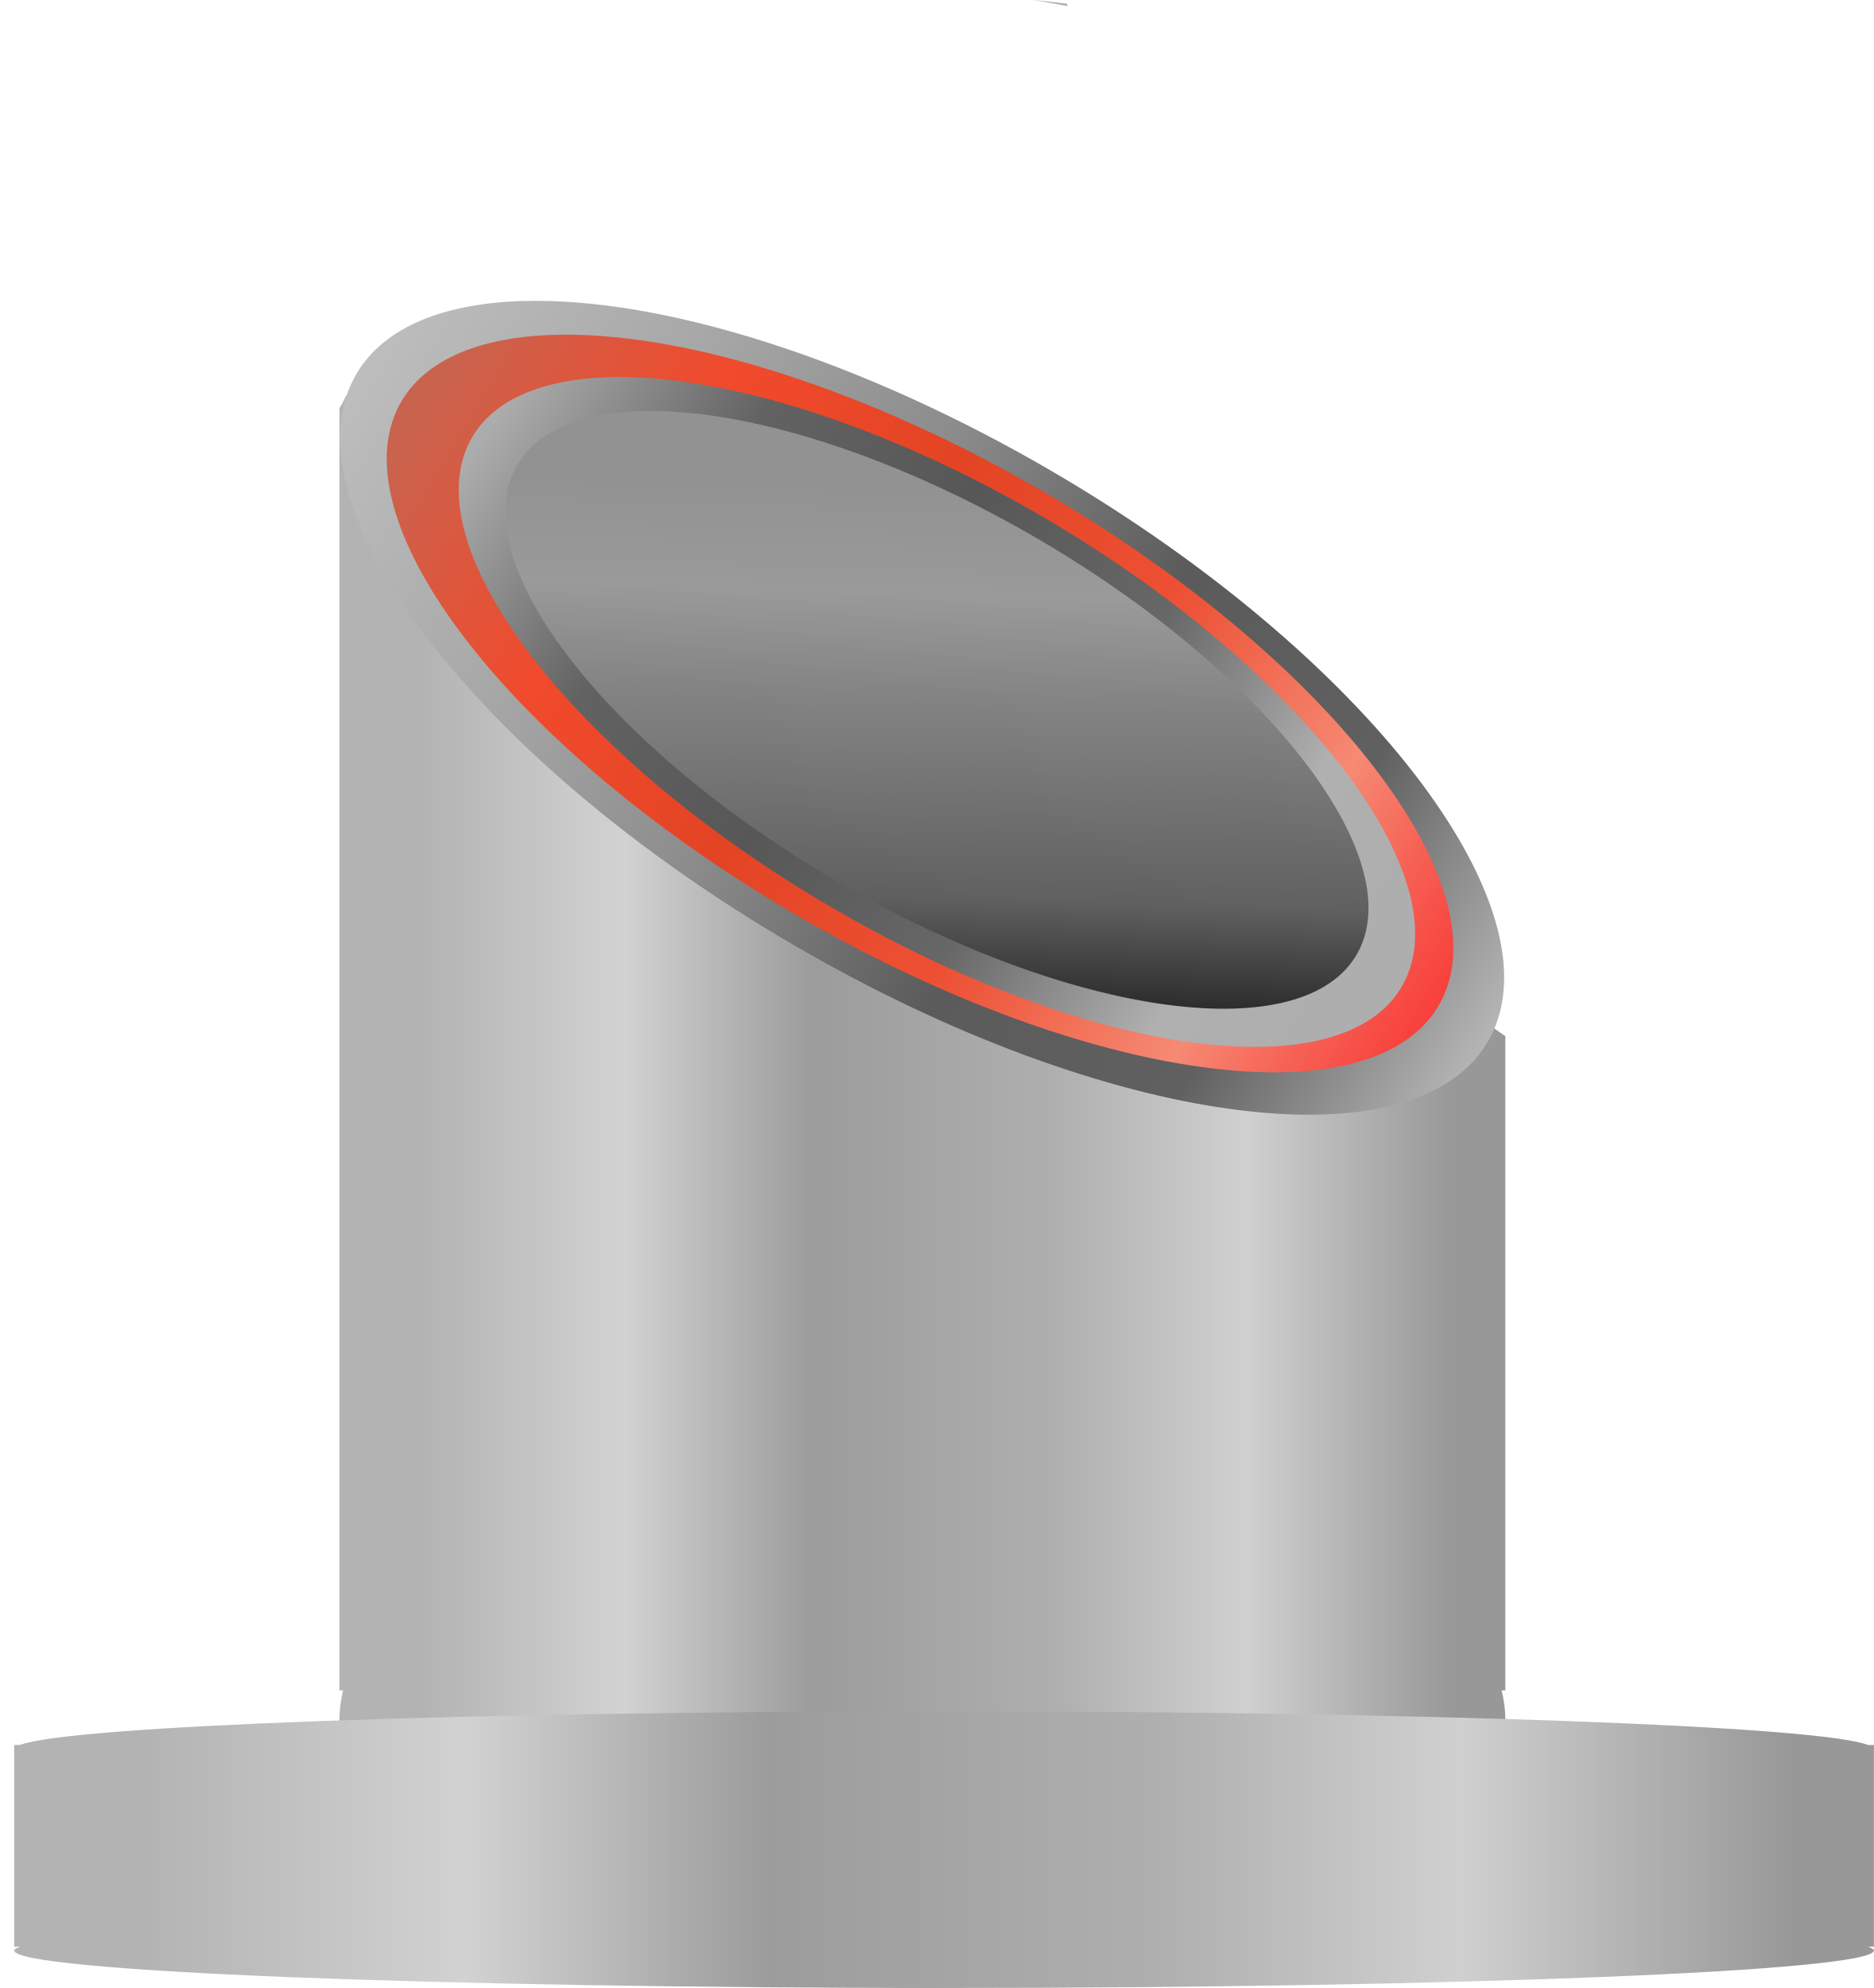
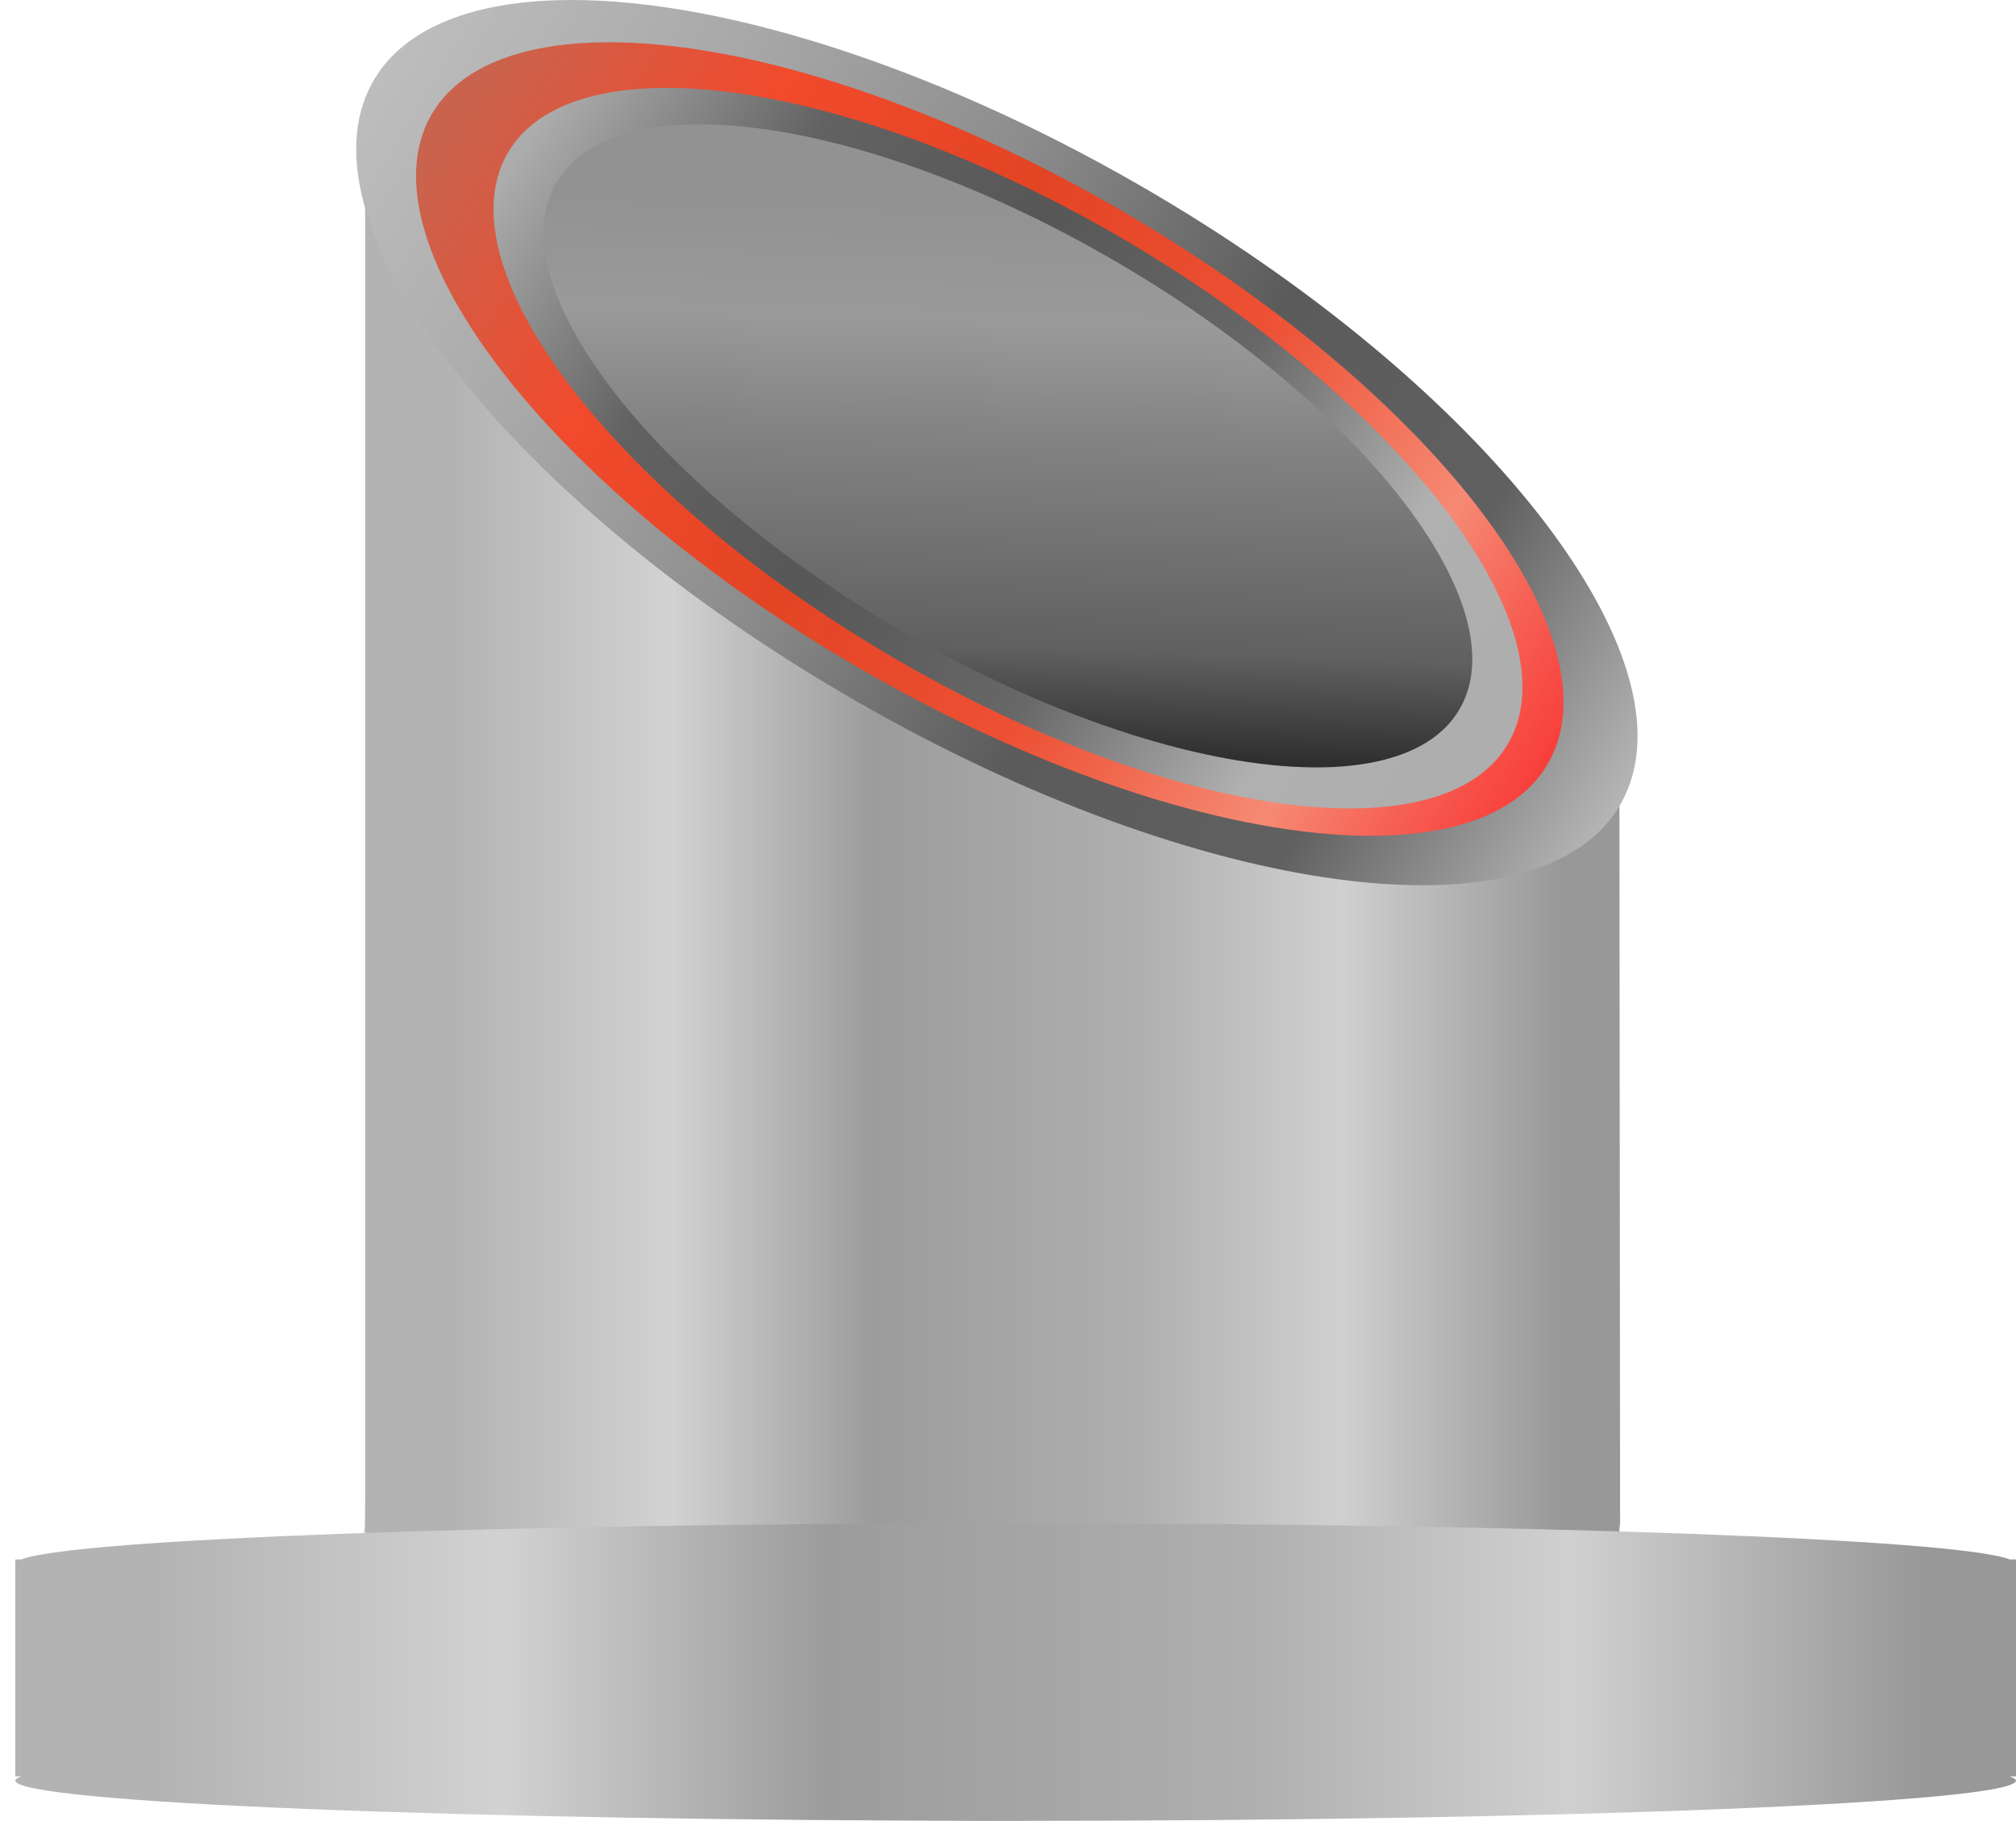
- <svg xmlns="http://www.w3.org/2000/svg" xmlns:xlink="http://www.w3.org/1999/xlink" width="45.783" height="48.563" version="1.1" id="svg19266">
+ <svg xmlns="http://www.w3.org/2000/svg" xmlns:xlink="http://www.w3.org/1999/xlink" version="1.1" id="svg19266" viewBox="0 0 300 270.934">
  <defs id="defs19263">
    <linearGradient id="linearGradient29474">
      <stop style="stop-color:#929292;stop-opacity:1" offset="0" id="stop29470" />
      <stop style="stop-color:#9a9a9a;stop-opacity:1" offset=".204" id="stop29478" />
      <stop style="stop-color:#848484;stop-opacity:1" offset=".4" id="stop29480" />
      <stop style="stop-color:#727272;stop-opacity:1" offset=".602" id="stop29482" />
      <stop style="stop-color:#606060;stop-opacity:1" offset=".796" id="stop29484" />
      <stop style="stop-color:#2b2b2b;stop-opacity:1" offset="1" id="stop29472" />
    </linearGradient>
    <linearGradient id="linearGradient29458">
      <stop style="stop-color:#acacac;stop-opacity:1" offset="0" id="stop29454" />
      <stop style="stop-color:#626262;stop-opacity:1" offset=".201" id="stop29462" />
      <stop style="stop-color:#575757;stop-opacity:1" offset=".4" id="stop29464" />
      <stop style="stop-color:#676767;stop-opacity:1" offset=".605" id="stop29466" />
      <stop style="stop-color:#b0b0b0;stop-opacity:1" offset=".799" id="stop29468" />
      <stop style="stop-color:#adadad;stop-opacity:1" offset="1" id="stop29456" />
    </linearGradient>
    <linearGradient id="linearGradient29442">
      <stop style="stop-color:#bdbdbd;stop-opacity:1" offset="0" id="stop29438" />
      <stop style="stop-color:#a8a8a8;stop-opacity:1" offset=".2" id="stop29446" />
      <stop style="stop-color:#8c8c8c;stop-opacity:1" offset=".4" id="stop29448" />
      <stop style="stop-color:#5b5b5b;stop-opacity:1" offset=".605" id="stop29450" />
      <stop style="stop-color:#606060;stop-opacity:1" offset=".799" id="stop29452" />
      <stop style="stop-color:silver;stop-opacity:1" offset="1" id="stop29440" />
    </linearGradient>
    <linearGradient id="linearGradient28700">
      <stop style="stop-color:#c9634e;stop-opacity:1" offset="0" id="stop28696" />
      <stop style="stop-color:#f14a2c;stop-opacity:1" offset=".2" id="stop28704" />
      <stop style="stop-color:#e34424;stop-opacity:1" offset=".4" id="stop28706" />
      <stop style="stop-color:#ef4f32;stop-opacity:.981" offset=".6" id="stop28708" />
      <stop style="stop-color:#f68a74;stop-opacity:1" offset=".799" id="stop28710" />
      <stop style="stop-color:#ff2525;stop-opacity:.931" offset="1" id="stop28698" />
    </linearGradient>
-     <linearGradient xlink:href="#linearGradient31314" id="linearGradient31318" x1="134.835" y1="185.429" x2="171.708" y2="185.429" gradientUnits="userSpaceOnUse" gradientTransform="matrix(1.24165 0 0 .2235 -151.5904 33.81643)" />
+     <linearGradient xlink:href="#linearGradient31314" id="linearGradient31318" x1="134.835" y1="185.429" x2="171.708" y2="185.429" gradientUnits="userSpaceOnUse" gradientTransform="matrix(8.1361 0 0 1.4645 -1081.205 21.84298)" />
    <linearGradient id="linearGradient31314">
      <stop style="stop-color:#b3b3b3;stop-opacity:1" offset=".077" id="stop31302" />
      <stop style="stop-color:#d2d2d2;stop-opacity:1" offset=".249" id="stop31304" />
      <stop style="stop-color:#9c9c9c;stop-opacity:1" offset=".41" id="stop31306" />
      <stop style="stop-color:#afafaf;stop-opacity:1" offset=".618" id="stop31308" />
      <stop style="stop-color:#d0d0d0;stop-opacity:1" offset=".779" id="stop31310" />
      <stop style="stop-color:#989898;stop-opacity:1" offset=".955" id="stop31312" />
    </linearGradient>
-     <linearGradient xlink:href="#linearGradient31314" id="linearGradient30439" gradientUnits="userSpaceOnUse" gradientTransform="matrix(.77838 0 0 1.61031 -81.05124 -244.3051)" x1="134.835" y1="185.429" x2="171.708" y2="185.429" />
-     <linearGradient xlink:href="#linearGradient28700" id="linearGradient28702" x1="26.192" y1="39.754" x2="51.866" y2="55.49" gradientUnits="userSpaceOnUse" />
-     <linearGradient xlink:href="#linearGradient29442" id="linearGradient29444" x1="40.406" y1="21.269" x2="73.111" y2="22.554" gradientUnits="userSpaceOnUse" gradientTransform="matrix(.86395 .50358 -.47798 .87837 0 0)" />
-     <linearGradient xlink:href="#linearGradient29458" id="linearGradient29460" x1="27.745" y1="40.582" x2="50.417" y2="55.283" gradientUnits="userSpaceOnUse" />
-     <linearGradient xlink:href="#linearGradient29474" id="linearGradient29476" x1="39.133" y1="42.031" x2="38.719" y2="54.558" gradientUnits="userSpaceOnUse" />
+     <linearGradient xlink:href="#linearGradient31314" id="linearGradient30439" gradientUnits="userSpaceOnUse" gradientTransform="matrix(5.1005 0 0 10.55184 -618.9852 -1800.595)" x1="134.835" y1="185.429" x2="171.708" y2="185.429" />
+     <linearGradient xlink:href="#linearGradient28700" id="linearGradient28702" x1="26.192" y1="39.754" x2="51.866" y2="55.49" gradientUnits="userSpaceOnUse" gradientTransform="matrix(6.55267 0 0 6.55267 -87.88327 -199.7449)" />
+     <linearGradient xlink:href="#linearGradient29442" id="linearGradient29444" x1="40.406" y1="21.269" x2="73.111" y2="22.554" gradientUnits="userSpaceOnUse" gradientTransform="matrix(5.79243 3.33626 -3.20464 5.8193 -92.99069 -203.3193)" />
+     <linearGradient xlink:href="#linearGradient29458" id="linearGradient29460" x1="27.745" y1="40.582" x2="50.417" y2="55.283" gradientUnits="userSpaceOnUse" gradientTransform="matrix(6.55267 0 0 6.55267 -87.88327 -199.7449)" />
+     <linearGradient xlink:href="#linearGradient29474" id="linearGradient29476" x1="39.133" y1="42.031" x2="38.719" y2="54.558" gradientUnits="userSpaceOnUse" gradientTransform="matrix(6.55267 0 0 6.55267 -87.88327 -199.7449)" />
  </defs>
-   <g id="salt" transform="translate(-15.82721 -30.07465)">
-     <path id="path30437" style="fill:url(#linearGradient30439);fill-opacity:1;stroke-width:1.059" d="M41.066 30.075c.077.013.155.024.232.037.203.036.407.073.609.113-.005-.02-.009-.04-.011-.06a14.242 6.593 0 0 0-.83-.09Zm-15.109 8.264c-.013.008-.024.018-.037.027-.064.045-.129.09-.201.12-.165.084-.134.068-.115.059v.001c.017-.008.034-.017.039-.019-.005.003-.018.009-.041.021.001-.001.001-.001.002-.002-.01.005-.018.009-.027.014H25.576c-.06.054-.171.163-.098.077-.085.076-.191.139-.194.139-.075.055-.113.083-.136.1-.099.094-.204.177-.319.249-.039.023-.105.079-.137.111-.009.007-.015.012-.022.018-.011.016-.032.042-.07.085-.039.044-.077.089-.114.135-.013.014-.025.03-.039.043-.005.005-.009.008-.013.013-.001.002-.002.003-.003.004-.012.018-.038.056-.05.071-.001.002-.004.005-.005.007-.006.012-.013.023-.02.031-.032.055-.06.091-.083.121-.044.092-.115.232-.125.234-.009.014-.018.028-.027.042v31.327h.088a14.242 6.593 0 0 0-.088.676 14.242 6.593 0 0 0 14.242 6.595 14.242 6.593 0 0 0 14.242-6.595 14.242 6.593 0 0 0-.09-.676h.09V55.386c-.195-.133-.391-.27-.575-.418.069.025.041.011-.113-.087-.029-.017-.059-.033-.088-.049-.204-.126-.335-.212-.615-.407-.149-.099-.287-.211-.446-.293-.235-.13-.468-.263-.706-.387-.289-.16-.584-.31-.865-.486-.23-.131-.461-.258-.691-.387-.193-.118-.398-.213-.595-.322-.358-.171-.715-.343-1.066-.53-.331-.199-.67-.386-.991-.603-.339-.207-.691-.39-1.026-.604-.293-.196-.6-.369-.894-.564-.329-.209-.654-.424-.98-.638-.315-.243-.643-.466-.962-.703-.229-.167-.454-.336-.689-.493-.218-.166-.44-.324-.666-.478-.124-.107-.269-.184-.406-.271-.135-.073-.394-.207-.625-.355-.208-.1-.391-.259-.587-.382-.288-.186-.574-.375-.86-.565-.236-.153-.476-.299-.713-.451-.282-.187-.555-.386-.822-.595-.178-.136-.341-.289-.54-.395-.253-.177-.504-.358-.751-.545-.246-.181-.498-.352-.746-.53-.362-.236-.713-.489-1.078-.719-.453-.303-.908-.604-1.361-.908-.539-.346-1.09-.671-1.623-1.026-.608-.407-1.217-.816-1.856-1.168-.611-.345-1.2-.729-1.8-1.095-.288-.191-.573-.389-.856-.588-.03.014-.056.021-.069.016-.003 0-.006.001-.009.001.007-.003.014-.007.02-.01.048-.038-.032.02-.019.005.006-.007.03-.023.022-.019zm-.38.22c-.008.004.032-.016.027-.014.017-.024 0-.01-.027.014z" />
-     <path id="path31294" style="fill:url(#linearGradient31318);fill-opacity:1;stroke-width:.498" d="M38.892 71.88a22.718.915 0 0 0-22.578.821H16.174v4.927h.14a22.718.915 0 0 0-.14.094 22.718.915 0 0 0 22.718.915 22.718.915 0 0 0 22.718-.915 22.718.915 0 0 0-.143-.094h.143v-4.927h-.143a22.718.915 0 0 0-22.575-.821zm-23.065.915.347 4.974z" />
-     <path id="path24268" style="fill:url(#linearGradient29444);fill-opacity:1;stroke-width:.384;stroke-dasharray:.192,.192" d="M28.58 37.428a16.048 6.588 30.578 0 0-4.087 1.855 16.048 6.588 30.578 0 0 10.713 13.87 16.048 6.588 30.578 0 0 17.014 2.291 16.048 6.588 30.578 0 0-10.713-13.87 16.048 6.588 30.578 0 0-12.927-4.145Z" />
-     <path id="path25060" style="fill:url(#linearGradient28702);fill-opacity:1;stroke-width:.35;stroke-dasharray:.175,.175" d="M29.347 38.255a14.663 5.987 30.194 0 0-3.745 1.681 14.663 5.987 30.194 0 0 9.816 12.57 14.663 5.987 30.194 0 0 15.59 2.076 14.663 5.987 30.194 0 0-9.816-12.57 14.663 5.987 30.194 0 0-11.845-3.757Z" />
-     <path id="path25788" style="fill:url(#linearGradient29460);fill-opacity:1;stroke-width:.316;stroke-dasharray:.158,.158" d="M30.686 39.29a13.191 5.419 30.637 0 0-3.358 1.526 13.191 5.419 30.637 0 0 8.802 11.415 13.191 5.419 30.637 0 0 13.979 1.885 13.191 5.419 30.637 0 0-8.802-11.415 13.191 5.419 30.637 0 0-10.621-3.412z" />
-     <path id="path27968" style="fill:url(#linearGradient29476);fill-opacity:1;stroke-width:.283;stroke-dasharray:.142,.142" d="M31.469 40.118a11.871 4.85 30.243 0 0-3.031 1.362 11.871 4.85 30.243 0 0 7.944 10.187 11.871 4.85 30.243 0 0 12.616 1.682 11.871 4.85 30.243 0 0-7.944-10.187 11.871 4.85 30.243 0 0-9.586-3.045z" />
+   <g id="salt" transform="translate(-15.82721 -44.60755)">
+     <path id="path30437" style="fill:url(#linearGradient30439);fill-opacity:1;stroke-width:6.942" d="M82.201 51.473c-.086.05-.16.119-.24.18-.419.296-.847.591-1.317.783-1.081.548-.876.445-.755.384v.004c.108-.054.224-.11.257-.126-.033.018-.115.062-.267.14.005-.007.006-.009.011-.014-.066.033-.115.058-.179.09h-.004c-.395.353-1.12 1.067-.64.503-.558.498-1.254.908-1.273.913-.489.364-.738.545-.891.654-.649.616-1.34 1.157-2.089 1.631-.256.148-.687.517-.901.729-.056.046-.098.08-.142.115-.074.102-.211.273-.461.557-.258.288-.506.584-.748.887-.085.095-.163.196-.254.284-.035.033-.057.054-.088.083-.009.011-.012.018-.02.028-.08.118-.246.364-.325.467-.008.011-.024.033-.034.047-.037.079-.082.153-.132.205-.21.359-.396.598-.545.794-.291.603-.754 1.522-.819 1.534-.06.092-.12.184-.179.277V267.898l-.035 4.48c-.356 1.471.063-1.531.035-.051-.012 23.864 41.774 43.213 93.323 43.212 51.549 0 93.335-19.348 93.323-43.212-.032-1.48-.229-2.959-.589-4.43l.691 4.277-.102-108.995c-1.278-.873-2.564-1.767-3.765-2.738.451.166.269.072-.738-.571-.192-.109-.387-.216-.579-.323-1.337-.828-2.193-1.39-4.03-2.669-.977-.645-1.883-1.381-2.922-1.918-1.538-.853-3.068-1.722-4.626-2.536-1.894-1.049-3.827-2.029-5.665-3.183-1.505-.861-3.019-1.691-4.531-2.533-1.263-.773-2.608-1.394-3.901-2.109-2.346-1.122-4.687-2.247-6.986-3.474-2.172-1.303-4.388-2.531-6.495-3.948-2.223-1.356-4.525-2.555-6.725-3.956-1.919-1.288-3.931-2.419-5.858-3.697-2.154-1.369-4.282-2.78-6.42-4.178-2.064-1.592-4.21-3.056-6.302-4.606-1.499-1.091-2.978-2.2-4.514-3.23-1.426-1.088-2.886-2.123-4.361-3.133-.814-.704-1.763-1.208-2.662-1.775-.883-.477-2.584-1.359-4.097-2.328-1.365-.659-2.56-1.7-3.847-2.5-1.887-1.221-3.759-2.459-5.635-3.7-1.547-1.005-3.121-1.961-4.673-2.957-1.847-1.224-3.636-2.528-5.387-3.902-1.168-.888-2.237-1.897-3.535-2.587-1.659-1.163-3.306-2.345-4.924-3.571-1.611-1.183-3.261-2.309-4.886-3.471-2.37-1.544-4.674-3.204-7.067-4.71-2.971-1.988-5.952-3.957-8.919-5.953-3.529-2.27-7.142-4.394-10.636-6.725-3.987-2.669-7.974-5.344-12.16-7.656-4.004-2.263-7.866-4.776-11.797-7.175-1.888-1.254-3.752-2.547-5.608-3.855-.2.09-.365.139-.454.108-.018.002-.039.005-.058.007.043-.022.089-.046.132-.068.313-.25-.209.133-.122.036.043-.047.196-.153.142-.122zM79.709 52.914c-.054.027.208-.108.179-.093.113-.155.001-.067-.179.093z" />
+     <path id="path31294" style="fill:url(#linearGradient31318);fill-opacity:1;stroke-width:3.266" d="M166.963 271.263a148.865 5.996 0 0 0-147.944 5.381h-.918v32.286h.918a148.865 5.996 0 0 0-.918.615 148.865 5.996 0 0 0 148.863 5.998 148.865 5.996 0 0 0 148.863-5.998 148.865 5.996 0 0 0-.937-.615h.937v-32.286h-.937a148.865 5.996 0 0 0-147.927-5.381Zm-151.136 5.995 2.272 32.596z" />
+     <path id="path24268" style="fill:url(#linearGradient29444);fill-opacity:1;stroke-width:2.56;stroke-dasharray:1.28,1.28" d="M98.624 44.643a107.269 43.779 30.16 0 0-27.402 12.287 107.269 43.779 30.16 0 0 71.827 91.893 107.269 43.779 30.16 0 0 114.075 15.177 107.269 43.779 30.16 0 0-71.827-91.893 107.269 43.779 30.16 0 0-86.673-27.464Z" />
+     <path id="path25060" style="fill:url(#linearGradient28702);fill-opacity:1;stroke-width:2.293;stroke-dasharray:1.147,1.147" d="M104.415 50.93A96.083 39.232 30.194 0 0 79.876 61.944a96.083 39.232 30.194 0 0 64.321 82.37 96.083 39.232 30.194 0 0 102.154 13.604 96.083 39.232 30.194 0 0-64.321-82.37 96.083 39.232 30.194 0 0-77.615-24.618Z" />
+     <path id="path25788" style="fill:url(#linearGradient29460);fill-opacity:1;stroke-width:2.069;stroke-dasharray:1.035,1.035" d="M113.193 57.711a86.435 35.511 30.637 0 0-22.003 10.001 86.435 35.511 30.637 0 0 57.675 74.798 86.435 35.511 30.637 0 0 91.6 12.353 86.435 35.511 30.637 0 0-57.675-74.798 86.435 35.511 30.637 0 0-69.597-22.355Z" />
+     <path id="path27968" style="fill:url(#linearGradient29476);fill-opacity:1;stroke-width:1.857;stroke-dasharray:.929,.929" d="M118.324 63.135a77.784 31.783 30.243 0 0-19.858 8.926 77.784 31.783 30.243 0 0 52.053 66.752 77.784 31.783 30.243 0 0 82.67 11.025 77.784 31.783 30.243 0 0-52.053-66.752 77.784 31.783 30.243 0 0-62.812-19.95z" />
  </g>
</svg>
